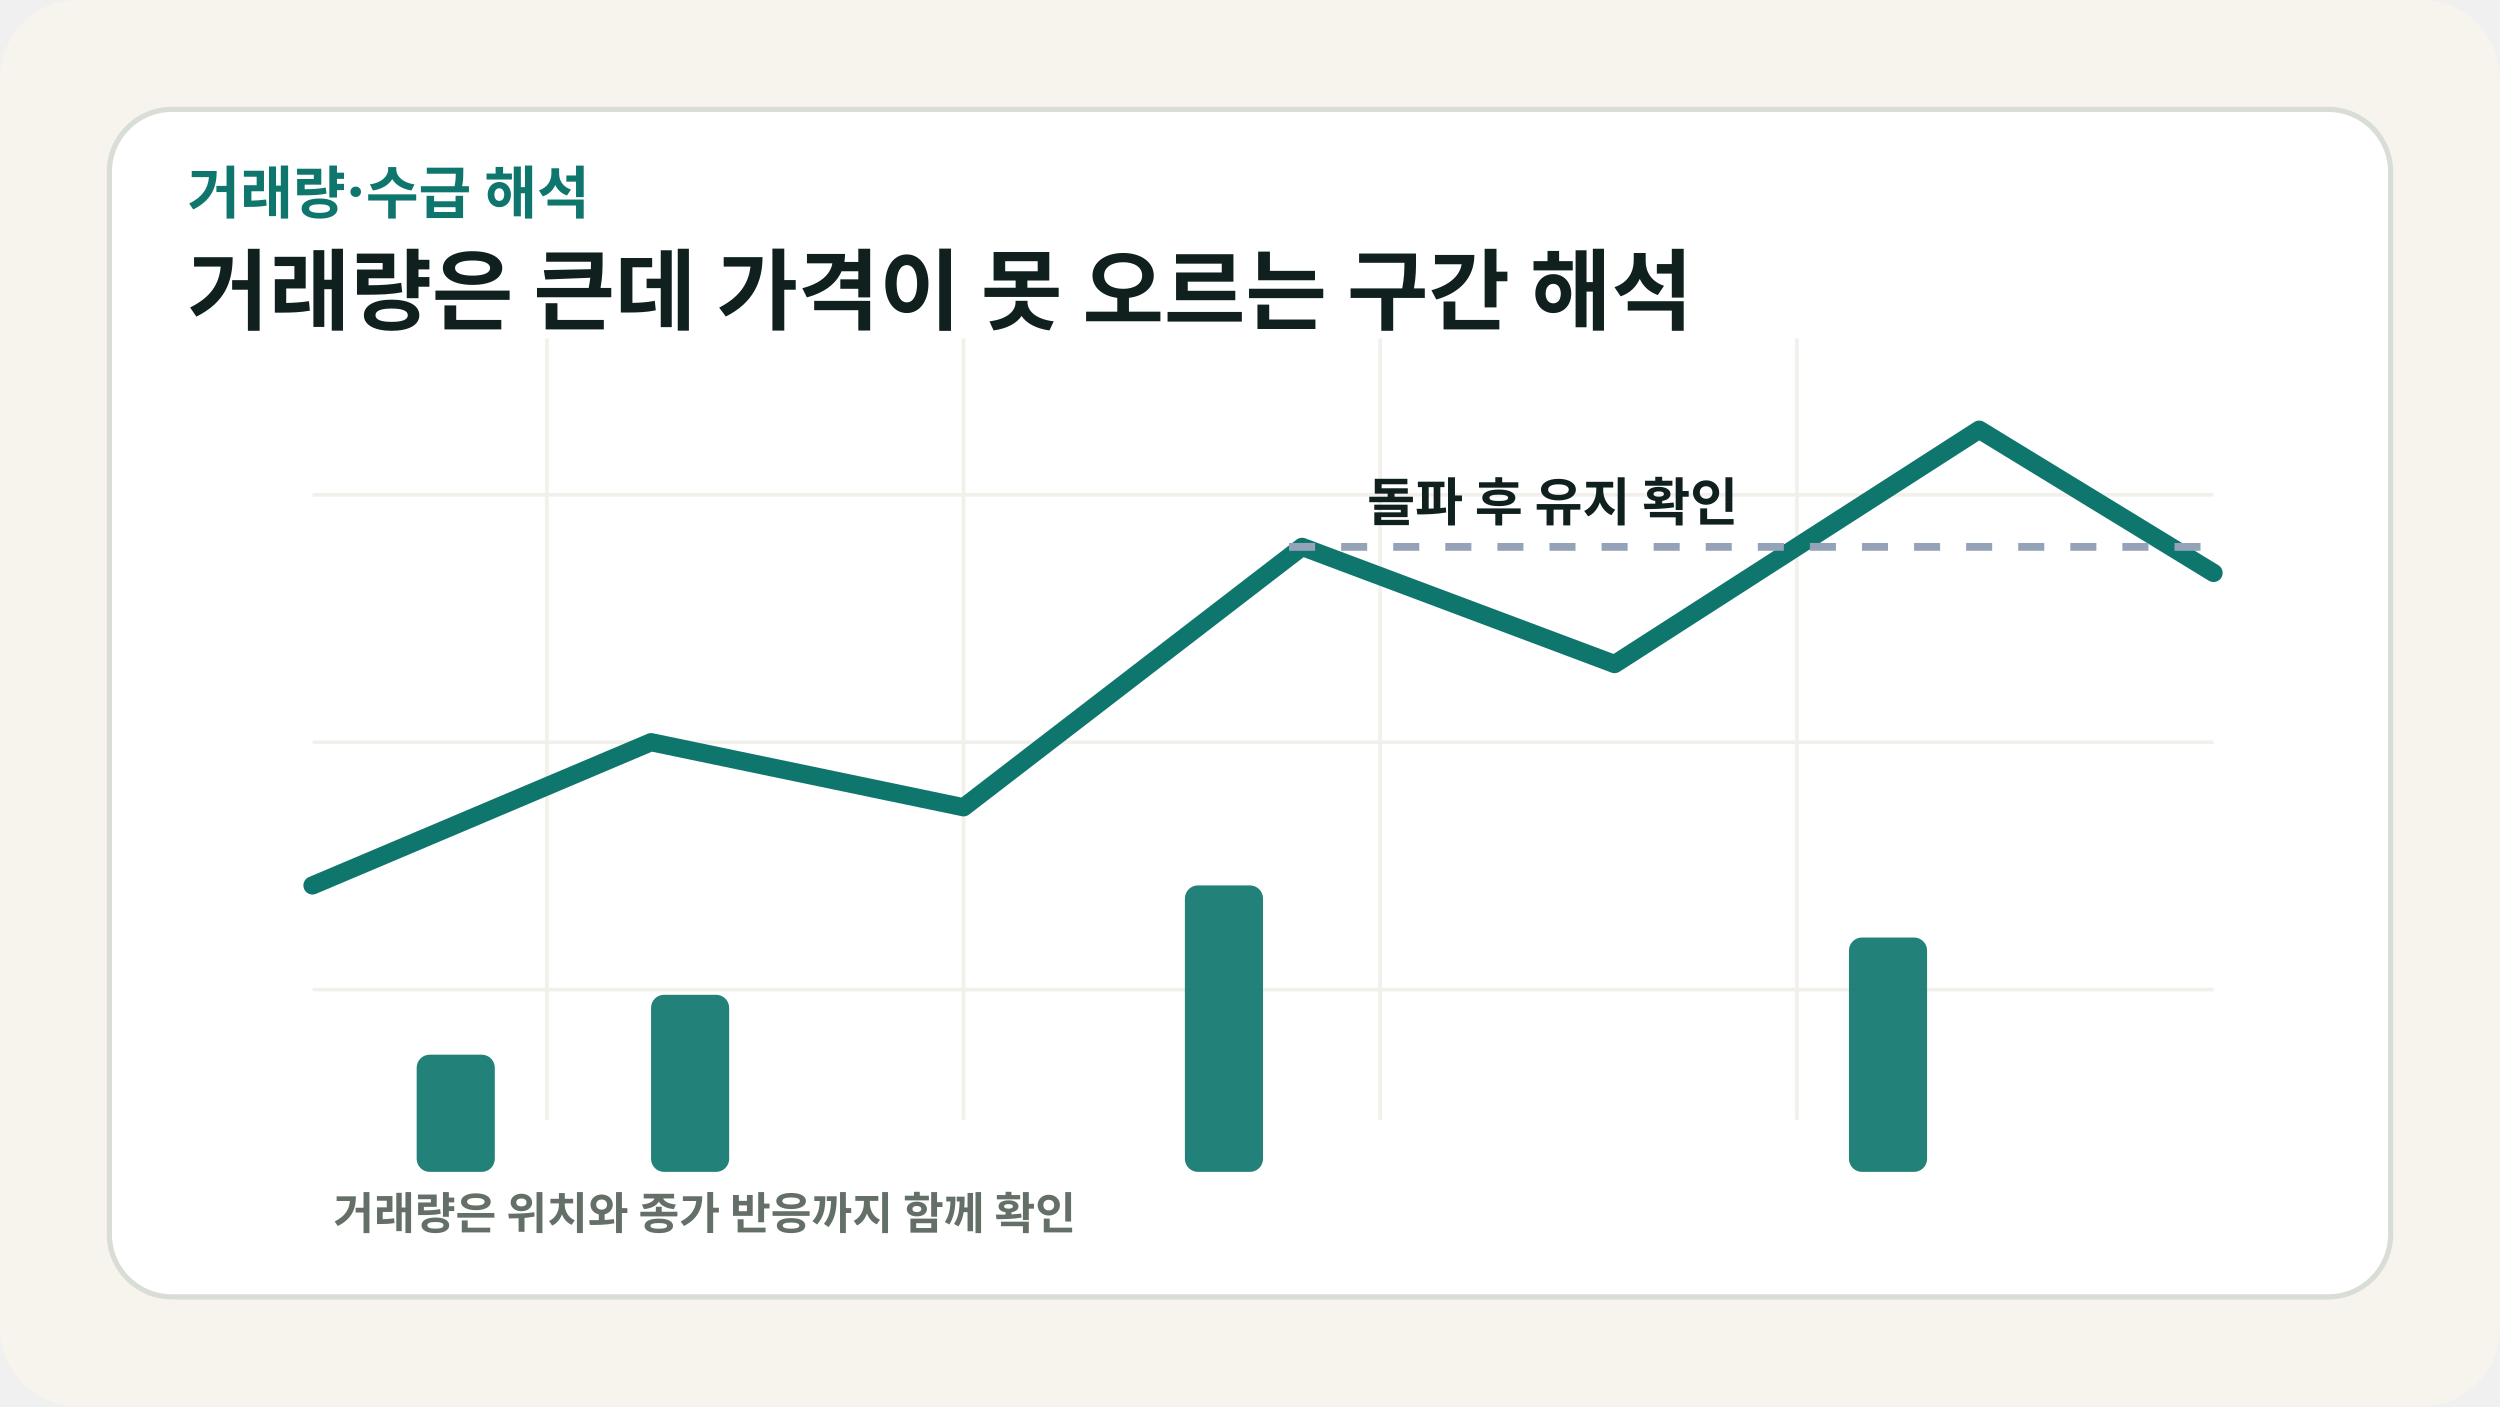
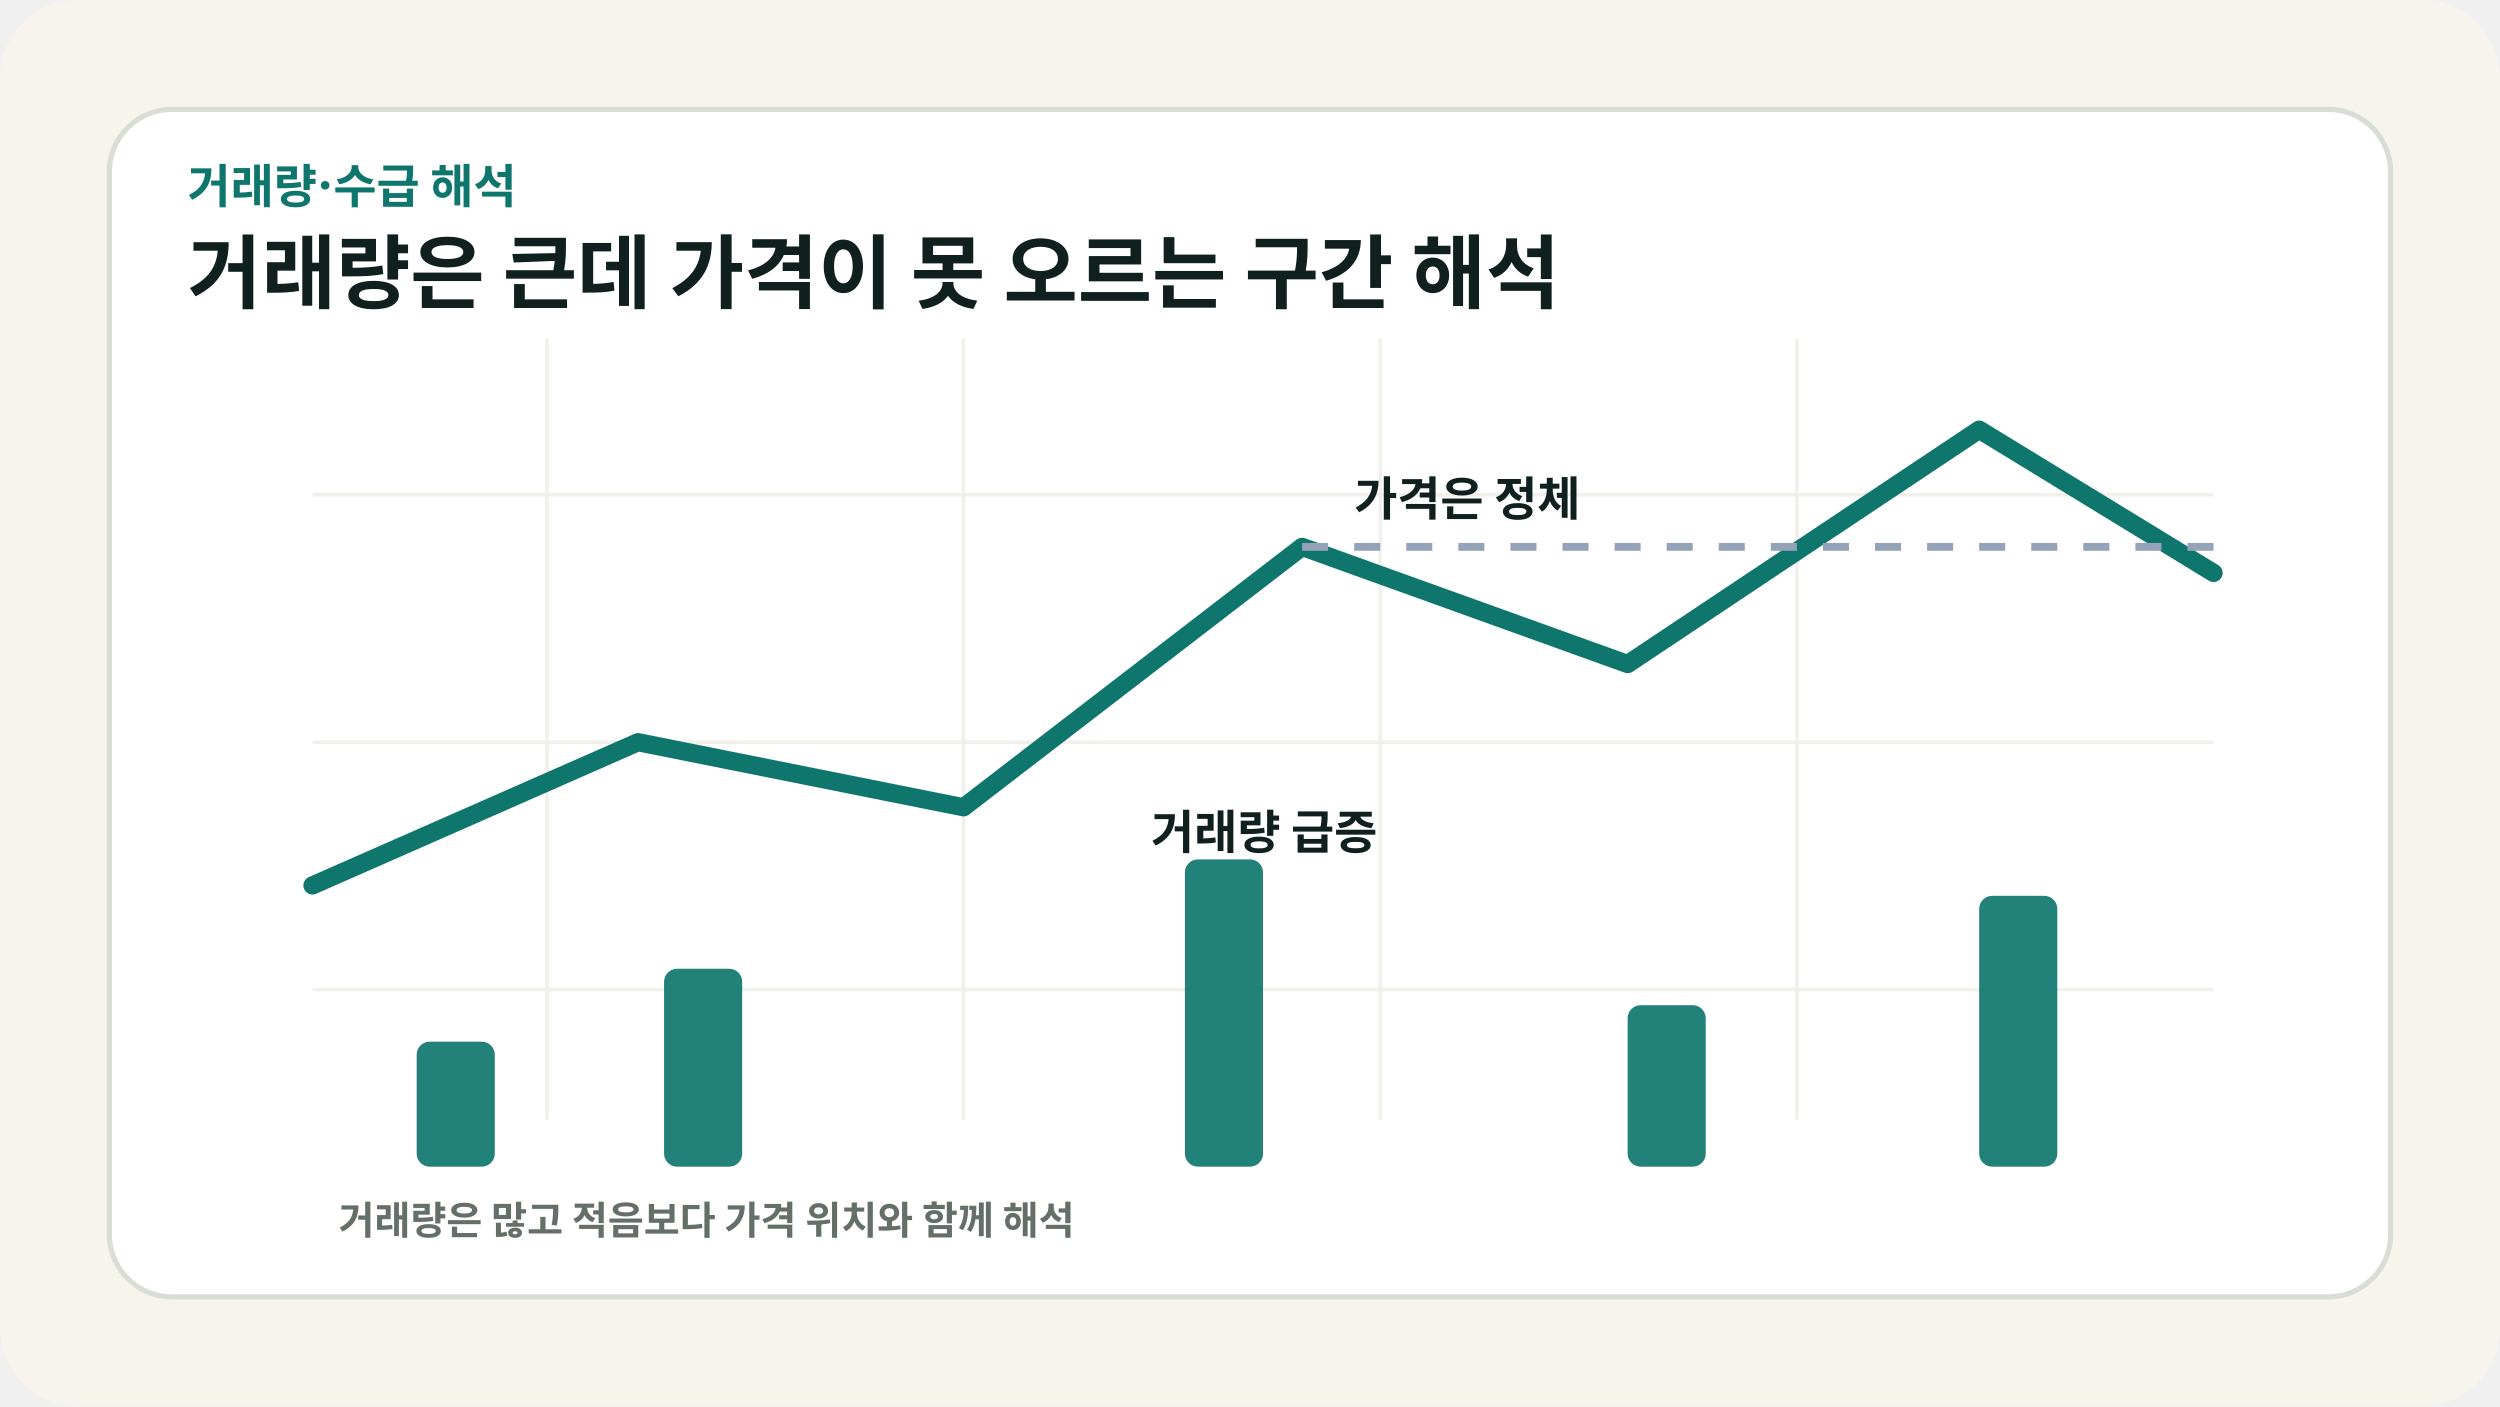
<svg xmlns="http://www.w3.org/2000/svg" width="960" height="540" viewBox="0 0 960 540" role="img" aria-labelledby="title desc">
  <style>
- .bg{fill:#f6f4ed}.panel{fill:#fff;stroke:#d8ded6;stroke-width:2}.title{font:800 34px system-ui,-apple-system,BlinkMacSystemFont,"Segoe UI",sans-serif;fill:#10201f}.sub{font:800 22px system-ui,-apple-system,BlinkMacSystemFont,"Segoe UI",sans-serif;fill:#0f766e}.label{font:800 20px system-ui,-apple-system,BlinkMacSystemFont,"Segoe UI",sans-serif;fill:#10201f}.note{font:700 17px system-ui,-apple-system,BlinkMacSystemFont,"Segoe UI",sans-serif;fill:#647067}.line{fill:none;stroke:#0f766e;stroke-width:7;stroke-linecap:round;stroke-linejoin:round}.down{fill:none;stroke:#b45309;stroke-width:7;stroke-linecap:round;stroke-linejoin:round}.thin{fill:none;stroke:#94a3b8;stroke-width:4;stroke-linecap:round}.dash{stroke:#94a3b8;stroke-width:3;stroke-dasharray:10 10}.zone{fill:#e8f4ef;stroke:#0f766e;stroke-width:2;opacity:.9}.risk{fill:#fff3df;stroke:#b45309;stroke-width:2}.bar{fill:#0f766e;opacity:.92}.warn{fill:#b45309;opacity:.92}
+ .bg{fill:#f6f4ed}.panel{fill:#fff;stroke:#d8ded6;stroke-width:2}.title{font:800 31px system-ui,-apple-system,BlinkMacSystemFont,"Segoe UI",sans-serif;fill:#10201f}.sub{font:800 18px system-ui,-apple-system,BlinkMacSystemFont,"Segoe UI",sans-serif;fill:#0f766e}.label{font:800 18px system-ui,-apple-system,BlinkMacSystemFont,"Segoe UI",sans-serif;fill:#10201f}.note{font:700 15px system-ui,-apple-system,BlinkMacSystemFont,"Segoe UI",sans-serif;fill:#647067}.line{fill:none;stroke:#0f766e;stroke-width:7;stroke-linecap:round;stroke-linejoin:round}.down{fill:none;stroke:#b45309;stroke-width:7;stroke-linecap:round;stroke-linejoin:round}.thin{fill:none;stroke:#94a3b8;stroke-width:4;stroke-linecap:round}.dash{stroke:#94a3b8;stroke-width:3;stroke-dasharray:10 10}.zone{fill:#e8f4ef;stroke:#0f766e;stroke-width:2;opacity:.92}.risk{fill:#fff3df;stroke:#b45309;stroke-width:2}.bar{fill:#0f766e;opacity:.92}.warn{fill:#b45309;opacity:.92}
</style>
  <rect class="bg" width="960" height="540" rx="30" />
  <rect class="panel" x="42" y="42" width="876" height="456" rx="24" />
-   <text x="72" y="82" class="sub">거래량·수급 해석</text>
-   <text x="72" y="124" class="title">거래량은 큰데 가격이 못 오르는 구간 해석</text>
-   <g opacity=".55">
+   <text x="72" y="78" class="sub">거래량·수급 해석</text>
+   <text x="72" y="116" class="title">거래량은 큰데 가격이 못 오르는 구간 해석</text>
+   <g opacity=".52">
    <path d="M120 190H850M120 285H850M120 380H850M210 130V430M370 130V430M530 130V430M690 130V430" stroke="#e7e3d8" stroke-width="1.4" />
  </g>
-   <path class="line" d="M120 340L250 285L370 310L500 210L620 255L760 165L850 220" />
+   <path class="line" d="M120 340L245 285L370 310L500 210L625 255L760 165L850 220" />
  <g>
-     <rect class="bar" x="160" y="405" width="30" height="45" rx="5" />
-     <rect class="bar" x="250" y="382" width="30" height="68" rx="5" />
-     <rect class="bar" x="455" y="340" width="30" height="110" rx="5" />
-     <rect class="bar" x="710" y="360" width="30" height="90" rx="5" />
+     <rect class="bar" x="160" y="400" width="30" height="48" rx="5" />
+     <rect class="bar" x="255" y="372" width="30" height="76" rx="5" />
+     <rect class="bar" x="455" y="330" width="30" height="118" rx="5" />
+     <rect class="bar" x="625" y="386" width="30" height="62" rx="5" />
+     <rect class="bar" x="760" y="344" width="30" height="104" rx="5" />
  </g>
-   <path class="dash" d="M495 210H850" />
-   <text class="label" x="525" y="200">돌파 후 유지 확인</text>
-   <text class="note" x="128" y="472">거래량은 위치와 종가 반응까지 함께 확인</text>
+   <path class="dash" d="M500 210H850" />
+   <text class="label" x="520" y="198">가격은 정체</text>
+   <text class="label" x="442" y="326">거래량 급증</text>
+   <text class="note" x="130" y="474">거래량은 많고 적음보다 가격 위치와 함께 해석</text>
</svg>
